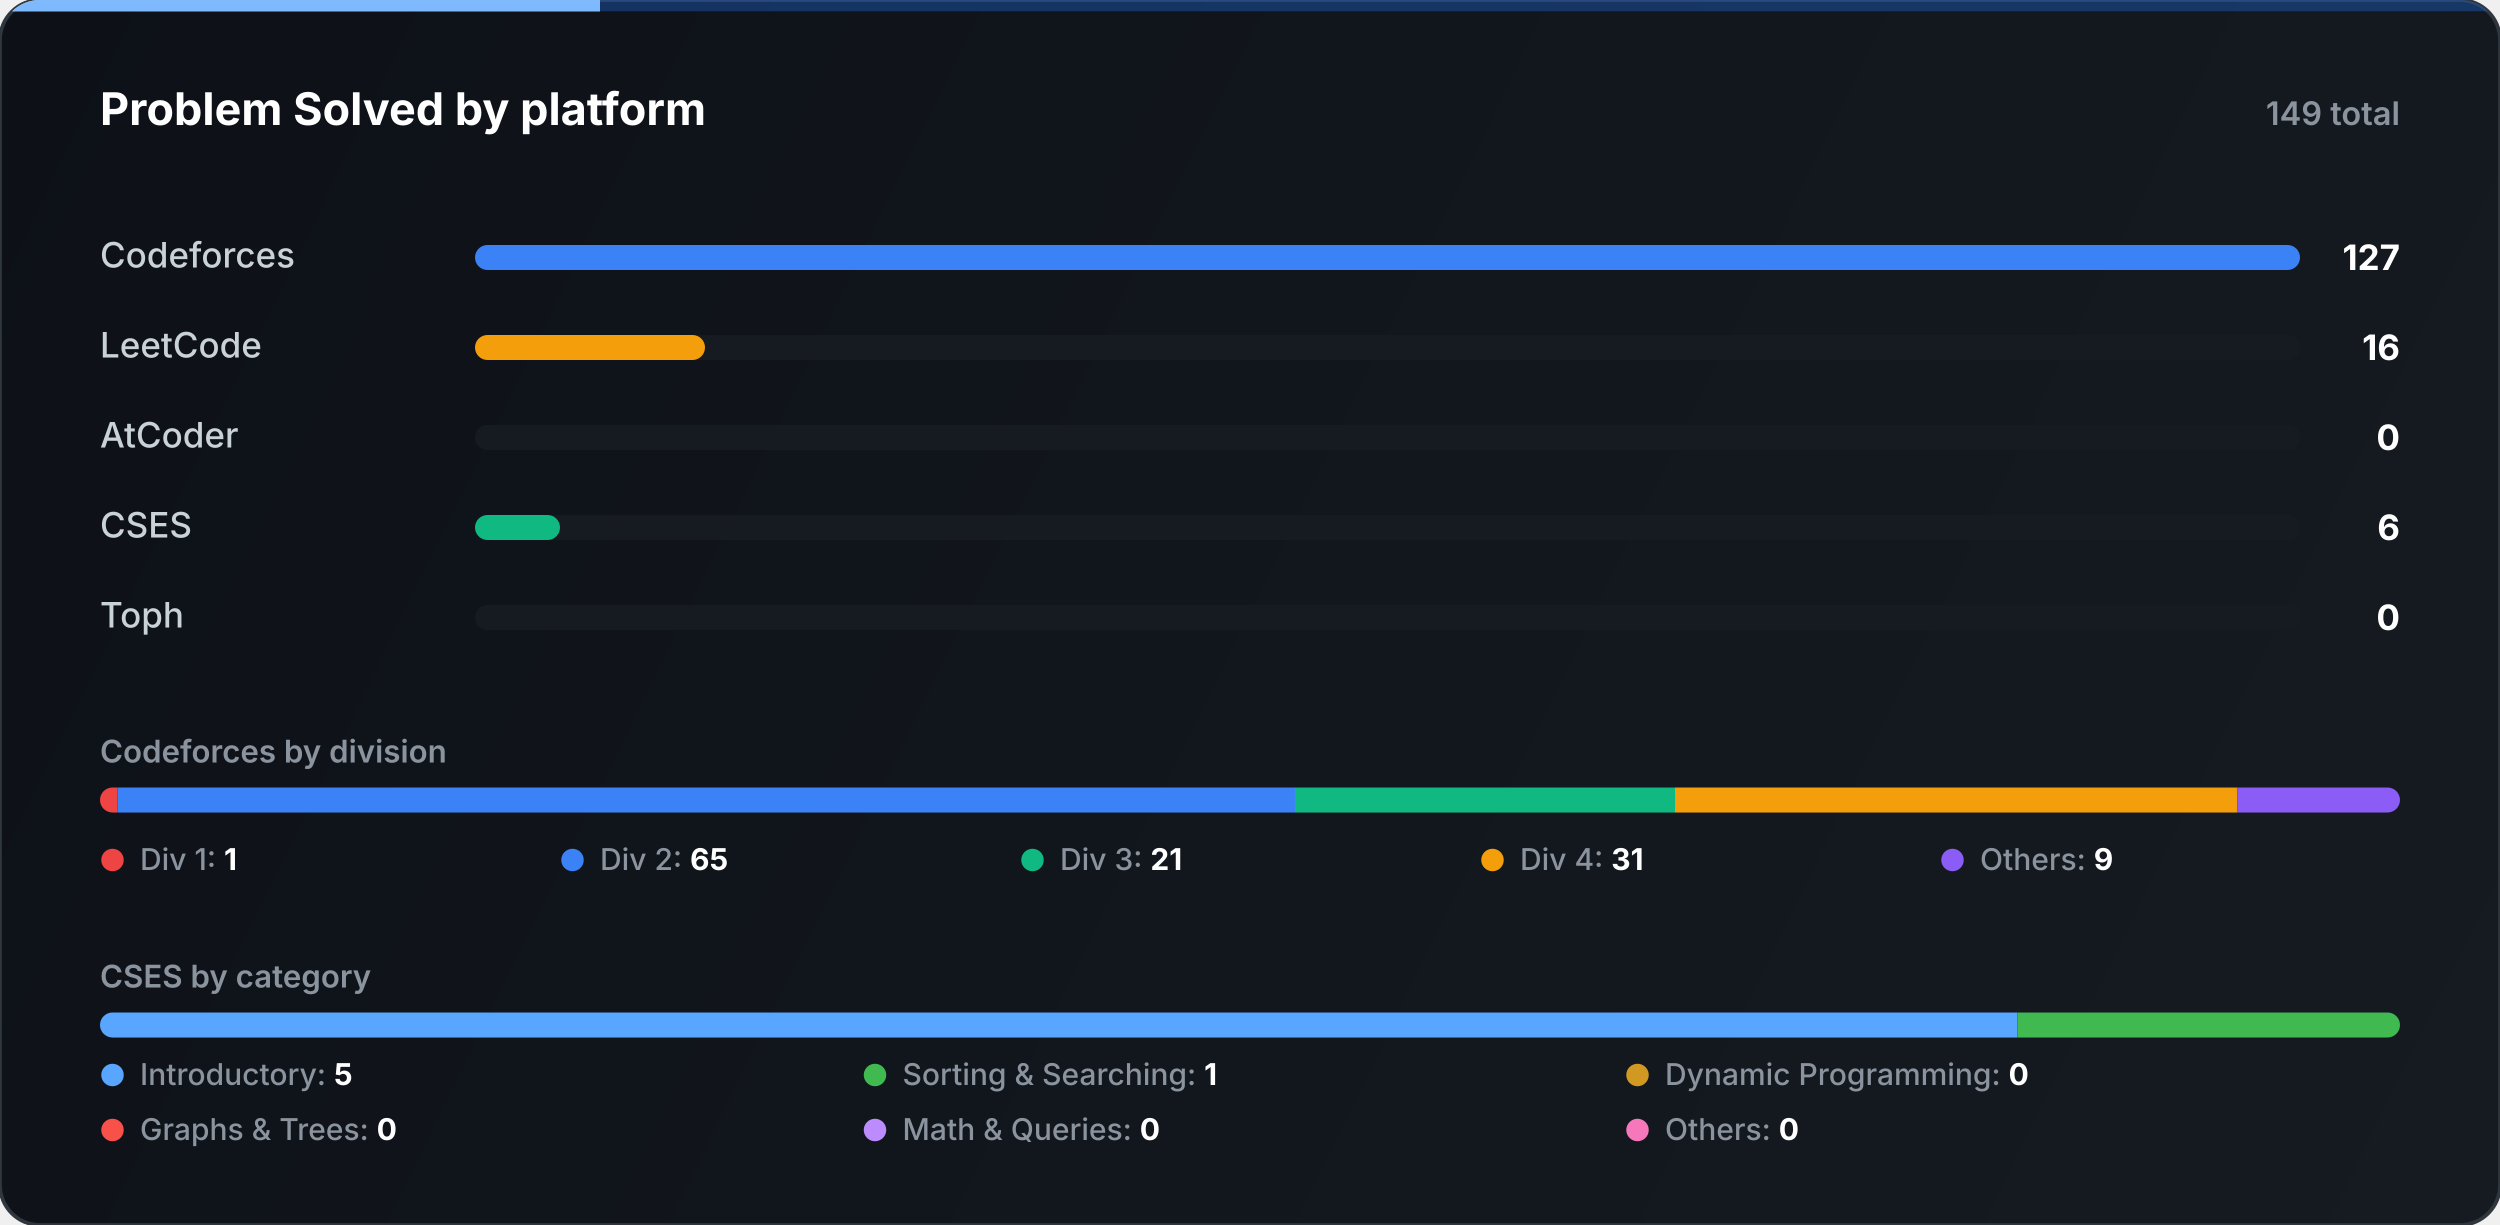
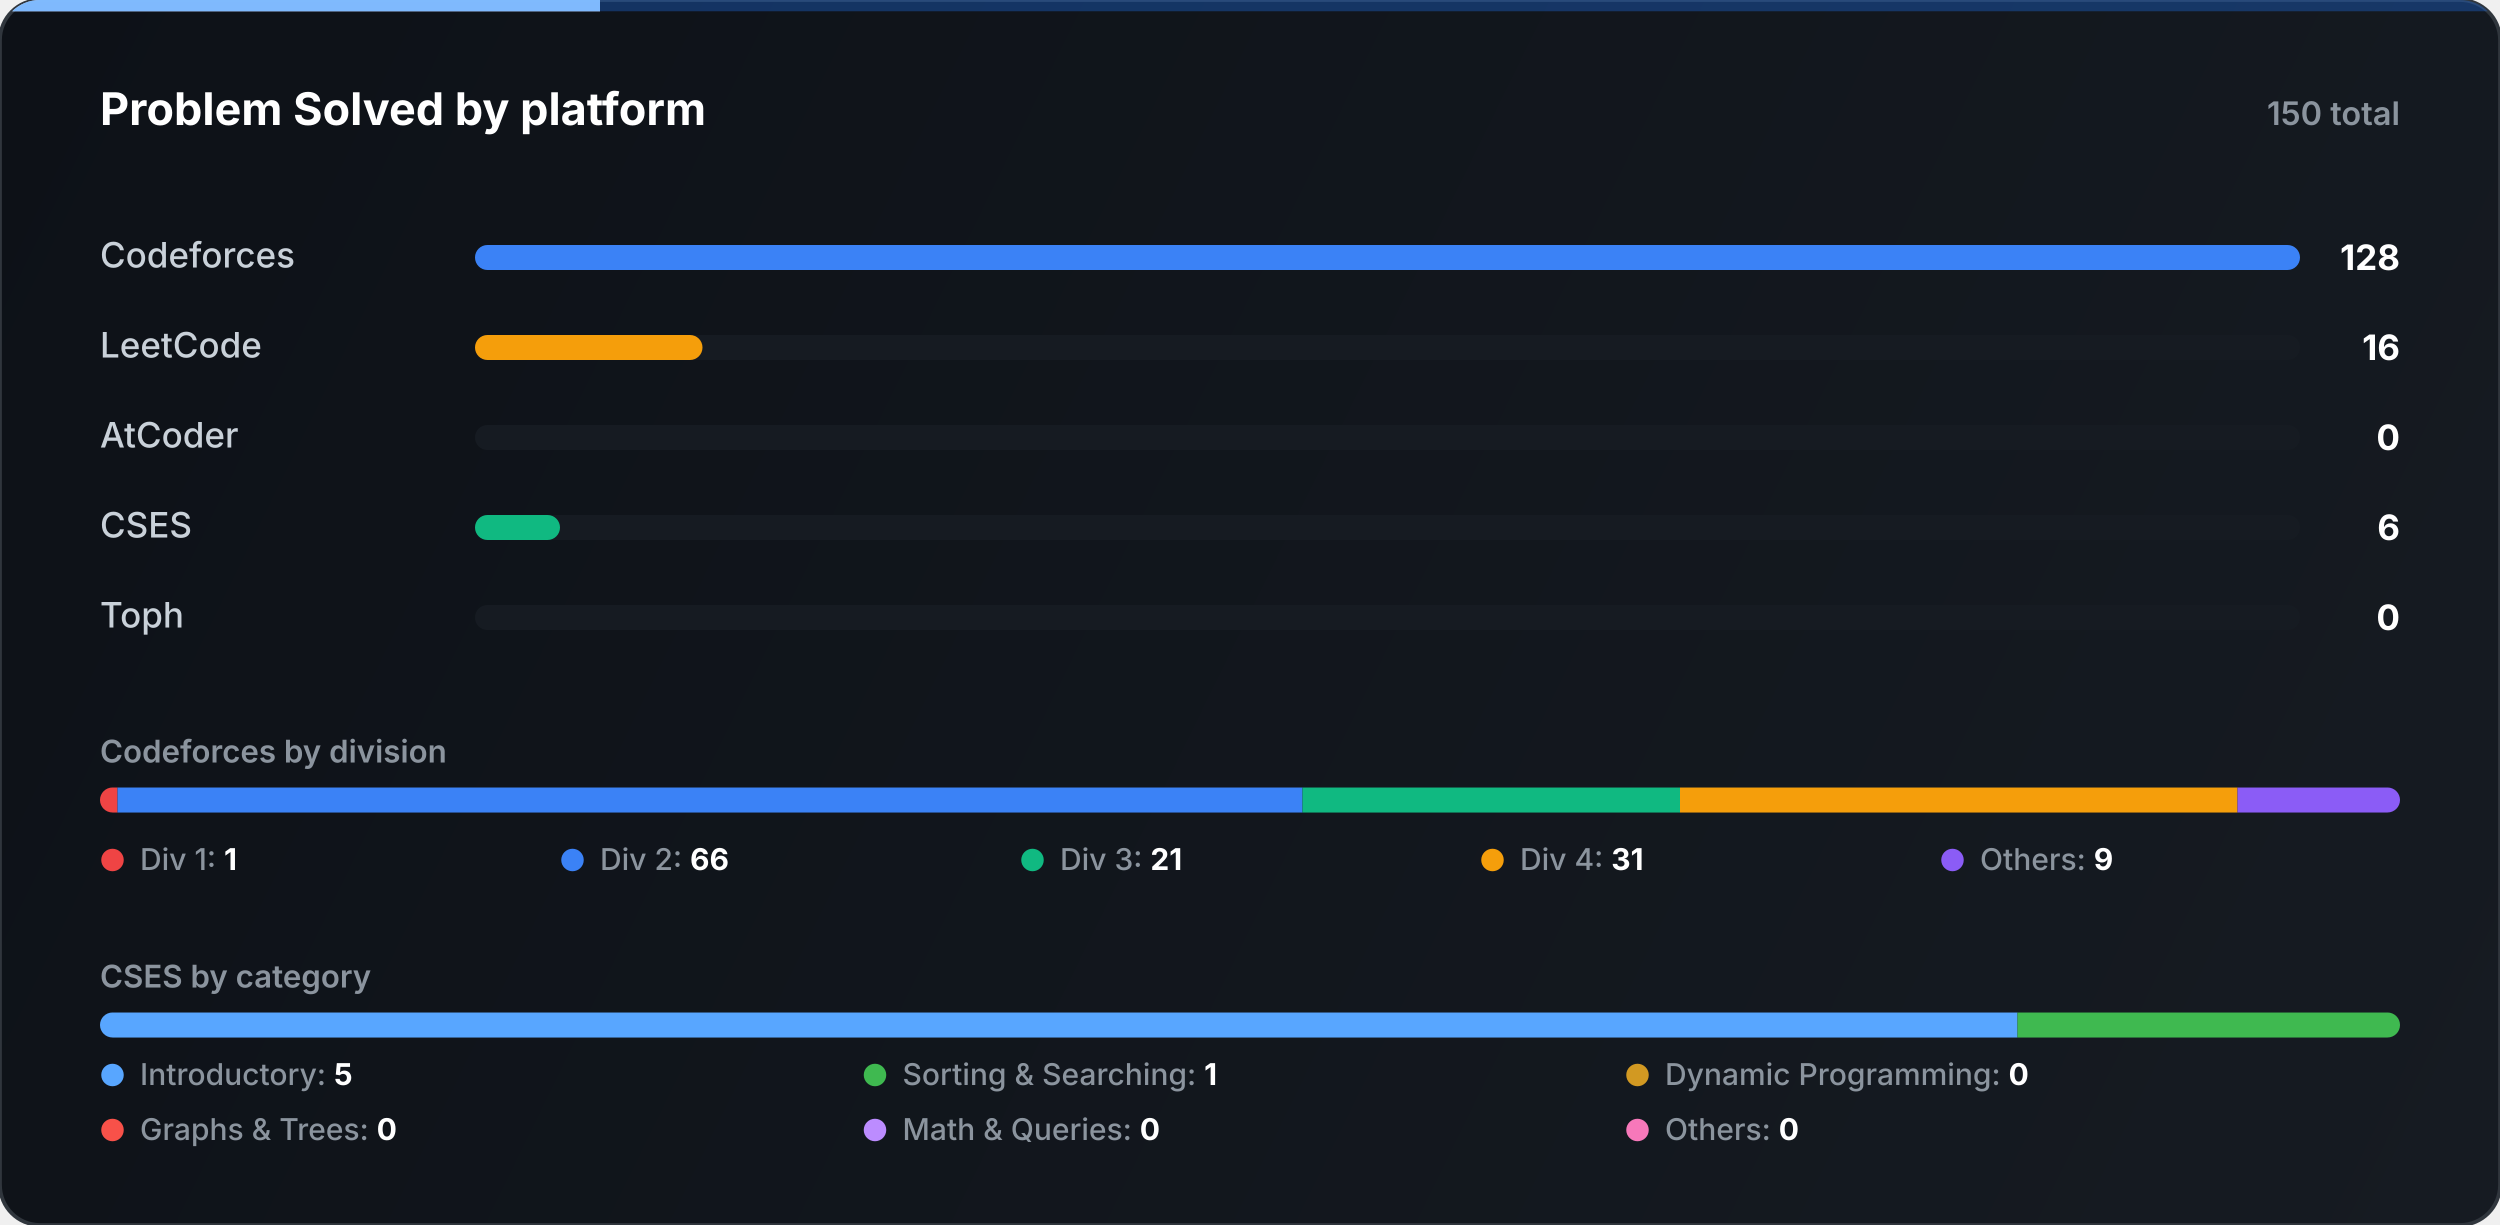
<svg xmlns="http://www.w3.org/2000/svg" width="1000" height="490" viewBox="0 0 1000 490" fill="none">
  <defs>
    <linearGradient id="ov-bg" x1="0" y1="0" x2="1000" y2="490" gradientUnits="userSpaceOnUse">
      <stop offset="0%" stop-color="#0d1117" />
      <stop offset="100%" stop-color="#161b22" />
    </linearGradient>
    <linearGradient id="ov-laser" x1="0%" y1="0%" x2="100%" y2="0%">
      <stop offset="0%" stop-color="#1f6feb" stop-opacity="0" />
      <stop offset="50%" stop-color="#58a6ff" stop-opacity="1" />
      <stop offset="100%" stop-color="#3fb950" stop-opacity="0" />
      <animate attributeName="x1" values="-100%; 100%" dur="4s" repeatCount="indefinite" />
      <animate attributeName="x2" values="0%; 200%" dur="4s" repeatCount="indefinite" />
    </linearGradient>
    <clipPath id="ov-card-clip">
      <rect width="1000" height="490" rx="16" />
    </clipPath>
    <clipPath id="cf-bar-clip">
      <rect x="0" y="0" width="920" height="10" rx="5" />
    </clipPath>
    <clipPath id="cses-bar-clip">
      <rect x="0" y="0" width="920" height="10" rx="5" />
    </clipPath>
  </defs>
  <rect width="1000" height="490" rx="16" fill="url(#ov-bg)" stroke="#30363d" stroke-width="1.5" />
  <g clip-path="url(#ov-card-clip)">
    <rect x="0" y="0" width="1000" height="4.5" fill="#1f6feb" fill-opacity="0.35" />
    <rect y="0" width="240" height="4.5" fill="#ffffff" fill-opacity="0.95">
      <animate attributeName="x" values="-240; 1000; -240" dur="3.2s" repeatCount="indefinite" />
    </rect>
    <rect y="0" width="240" height="4.5" fill="#58a6ff" fill-opacity="0.75">
      <animate attributeName="x" values="-240; 1000; -240" dur="3.2s" repeatCount="indefinite" />
    </rect>
  </g>
  <g transform="translate(40, 50)">
    <text x="0" y="0" font-family="-apple-system, BlinkMacSystemFont, Segoe UI, Inter, Helvetica, Arial, sans-serif" font-size="18" font-weight="700" fill="#ffffff">Problem Solved by platform</text>
-     <text x="920" y="0" text-anchor="end" font-family="-apple-system, BlinkMacSystemFont, Segoe UI, Inter, Helvetica, Arial, sans-serif" font-size="13" font-weight="600" fill="#8b949e">149 total</text>
+     <text x="920" y="0" text-anchor="end" font-family="-apple-system, BlinkMacSystemFont, Segoe UI, Inter, Helvetica, Arial, sans-serif" font-size="13" font-weight="600" fill="#8b949e">150 total</text>
  </g>
  <g transform="translate(40, 98)">
    <text x="0" y="9" font-family="-apple-system, BlinkMacSystemFont, Segoe UI, Inter, Helvetica, Arial, sans-serif" font-size="14" font-weight="500" fill="#c9d1d9">Codeforces</text>
    <rect x="150" y="0" width="730" height="10" rx="5" fill="#161b22" />
    <rect x="150" y="0" width="730" height="10" rx="5" fill="#3b82f6">
      <animate attributeName="width" from="0" to="730" dur="1.2s" fill="freeze" calcMode="spline" keySplines="0.25 0.1 0.25 1" />
    </rect>
-     <text x="920" y="10" text-anchor="end" font-family="-apple-system, BlinkMacSystemFont, Segoe UI, Inter, Helvetica, Arial, sans-serif" font-size="14" font-weight="700" fill="#ffffff">127</text>
+     <text x="920" y="10" text-anchor="end" font-family="-apple-system, BlinkMacSystemFont, Segoe UI, Inter, Helvetica, Arial, sans-serif" font-size="14" font-weight="700" fill="#ffffff">128</text>
  </g>
  <g transform="translate(40, 134)">
    <text x="0" y="9" font-family="-apple-system, BlinkMacSystemFont, Segoe UI, Inter, Helvetica, Arial, sans-serif" font-size="14" font-weight="500" fill="#c9d1d9">LeetCode</text>
    <rect x="150" y="0" width="730" height="10" rx="5" fill="#161b22" />
-     <rect x="150" y="0" width="92" height="10" rx="5" fill="#f59e0b">
-       <animate attributeName="width" from="0" to="92" dur="1.2s" fill="freeze" calcMode="spline" keySplines="0.25 0.1 0.25 1" />
+     <rect x="150" y="0" width="91" height="10" rx="5" fill="#f59e0b">
+       <animate attributeName="width" from="0" to="91" dur="1.2s" fill="freeze" calcMode="spline" keySplines="0.25 0.1 0.25 1" />
    </rect>
    <text x="920" y="10" text-anchor="end" font-family="-apple-system, BlinkMacSystemFont, Segoe UI, Inter, Helvetica, Arial, sans-serif" font-size="14" font-weight="700" fill="#ffffff">16</text>
  </g>
  <g transform="translate(40, 170)">
    <text x="0" y="9" font-family="-apple-system, BlinkMacSystemFont, Segoe UI, Inter, Helvetica, Arial, sans-serif" font-size="14" font-weight="500" fill="#c9d1d9">AtCoder</text>
    <rect x="150" y="0" width="730" height="10" rx="5" fill="#161b22" />
    <text x="920" y="10" text-anchor="end" font-family="-apple-system, BlinkMacSystemFont, Segoe UI, Inter, Helvetica, Arial, sans-serif" font-size="14" font-weight="700" fill="#ffffff">0</text>
  </g>
  <g transform="translate(40, 206)">
    <text x="0" y="9" font-family="-apple-system, BlinkMacSystemFont, Segoe UI, Inter, Helvetica, Arial, sans-serif" font-size="14" font-weight="500" fill="#c9d1d9">CSES</text>
    <rect x="150" y="0" width="730" height="10" rx="5" fill="#161b22" />
    <rect x="150" y="0" width="34" height="10" rx="5" fill="#10b981">
      <animate attributeName="width" from="0" to="34" dur="1.2s" fill="freeze" calcMode="spline" keySplines="0.25 0.1 0.25 1" />
    </rect>
    <text x="920" y="10" text-anchor="end" font-family="-apple-system, BlinkMacSystemFont, Segoe UI, Inter, Helvetica, Arial, sans-serif" font-size="14" font-weight="700" fill="#ffffff">6</text>
  </g>
  <g transform="translate(40, 242)">
    <text x="0" y="9" font-family="-apple-system, BlinkMacSystemFont, Segoe UI, Inter, Helvetica, Arial, sans-serif" font-size="14" font-weight="500" fill="#c9d1d9">Toph</text>
    <rect x="150" y="0" width="730" height="10" rx="5" fill="#161b22" />
    <text x="920" y="10" text-anchor="end" font-family="-apple-system, BlinkMacSystemFont, Segoe UI, Inter, Helvetica, Arial, sans-serif" font-size="14" font-weight="700" fill="#ffffff">0</text>
  </g>
  <g transform="translate(40, 305)">
    <text x="0" y="0" font-family="-apple-system, BlinkMacSystemFont, Segoe UI, Inter, Helvetica, Arial, sans-serif" font-size="12.5" font-weight="600" fill="#8b949e">Codeforces by division</text>
    <g transform="translate(0, 10)">
      <rect width="920" height="10" rx="5" fill="#161b22" />
      <g clip-path="url(#cf-bar-clip)">
        <rect x="0" y="0" width="7" height="10" fill="#ef4444" />
-         <rect x="7" y="0" width="471" height="10" fill="#3b82f6" />
-         <rect x="478" y="0" width="152" height="10" fill="#10b981" />
-         <rect x="630" y="0" width="225" height="10" fill="#f59e0b" />
+         <rect x="7" y="0" width="474" height="10" fill="#3b82f6" />
+         <rect x="481" y="0" width="151" height="10" fill="#10b981" />
+         <rect x="632" y="0" width="223" height="10" fill="#f59e0b" />
        <rect x="855" y="0" width="65" height="10" fill="#8b5cf6" />
      </g>
    </g>
    <g transform="translate(0, 34)">
      <g transform="translate(0, 0)">
        <circle cx="5" cy="5" r="4.5" fill="#ef4444" />
        <text x="16" y="9" font-family="-apple-system, BlinkMacSystemFont, Segoe UI, Inter, Helvetica, Arial, sans-serif" font-size="12" font-weight="500" fill="#8b949e">Div 1: <tspan font-weight="700" fill="#ffffff">1</tspan>
        </text>
      </g>
      <g transform="translate(184, 0)">
        <circle cx="5" cy="5" r="4.5" fill="#3b82f6" />
-         <text x="16" y="9" font-family="-apple-system, BlinkMacSystemFont, Segoe UI, Inter, Helvetica, Arial, sans-serif" font-size="12" font-weight="500" fill="#8b949e">Div 2: <tspan font-weight="700" fill="#ffffff">65</tspan>
+         <text x="16" y="9" font-family="-apple-system, BlinkMacSystemFont, Segoe UI, Inter, Helvetica, Arial, sans-serif" font-size="12" font-weight="500" fill="#8b949e">Div 2: <tspan font-weight="700" fill="#ffffff">66</tspan>
        </text>
      </g>
      <g transform="translate(368, 0)">
        <circle cx="5" cy="5" r="4.5" fill="#10b981" />
        <text x="16" y="9" font-family="-apple-system, BlinkMacSystemFont, Segoe UI, Inter, Helvetica, Arial, sans-serif" font-size="12" font-weight="500" fill="#8b949e">Div 3: <tspan font-weight="700" fill="#ffffff">21</tspan>
        </text>
      </g>
      <g transform="translate(552, 0)">
        <circle cx="5" cy="5" r="4.5" fill="#f59e0b" />
        <text x="16" y="9" font-family="-apple-system, BlinkMacSystemFont, Segoe UI, Inter, Helvetica, Arial, sans-serif" font-size="12" font-weight="500" fill="#8b949e">Div 4: <tspan font-weight="700" fill="#ffffff">31</tspan>
        </text>
      </g>
      <g transform="translate(736, 0)">
        <circle cx="5" cy="5" r="4.5" fill="#8b5cf6" />
        <text x="16" y="9" font-family="-apple-system, BlinkMacSystemFont, Segoe UI, Inter, Helvetica, Arial, sans-serif" font-size="12" font-weight="500" fill="#8b949e">Others: <tspan font-weight="700" fill="#ffffff">9</tspan>
        </text>
      </g>
    </g>
  </g>
  <g transform="translate(40, 395)">
    <text x="0" y="0" font-family="-apple-system, BlinkMacSystemFont, Segoe UI, Inter, Helvetica, Arial, sans-serif" font-size="12.5" font-weight="600" fill="#8b949e">CSES by category</text>
    <g transform="translate(0, 10)">
      <rect width="920" height="10" rx="5" fill="#161b22" />
      <g clip-path="url(#cses-bar-clip)">
        <rect x="0" y="0" width="767" height="10" fill="#58a6ff" />
        <rect x="767" y="0" width="153" height="10" fill="#3fb950" />
      </g>
    </g>
    <g transform="translate(0, 30)">
      <g transform="translate(0, 0)">
        <circle cx="5" cy="5" r="4.5" fill="#58a6ff" />
        <text x="16" y="9" font-family="-apple-system, BlinkMacSystemFont, Segoe UI, Inter, Helvetica, Arial, sans-serif" font-size="12" font-weight="500" fill="#8b949e">Introductory: <tspan font-weight="700" fill="#ffffff">5</tspan>
        </text>
      </g>
      <g transform="translate(305, 0)">
        <circle cx="5" cy="5" r="4.5" fill="#3fb950" />
        <text x="16" y="9" font-family="-apple-system, BlinkMacSystemFont, Segoe UI, Inter, Helvetica, Arial, sans-serif" font-size="12" font-weight="500" fill="#8b949e">Sorting &amp; Searching: <tspan font-weight="700" fill="#ffffff">1</tspan>
        </text>
      </g>
      <g transform="translate(610, 0)">
        <circle cx="5" cy="5" r="4.5" fill="#d29922" />
        <text x="16" y="9" font-family="-apple-system, BlinkMacSystemFont, Segoe UI, Inter, Helvetica, Arial, sans-serif" font-size="12" font-weight="500" fill="#8b949e">Dynamic Programming: <tspan font-weight="700" fill="#ffffff">0</tspan>
        </text>
      </g>
      <g transform="translate(0, 22)">
        <circle cx="5" cy="5" r="4.5" fill="#f85149" />
        <text x="16" y="9" font-family="-apple-system, BlinkMacSystemFont, Segoe UI, Inter, Helvetica, Arial, sans-serif" font-size="12" font-weight="500" fill="#8b949e">Graphs &amp; Trees: <tspan font-weight="700" fill="#ffffff">0</tspan>
        </text>
      </g>
      <g transform="translate(305, 22)">
        <circle cx="5" cy="5" r="4.5" fill="#bc8cff" />
        <text x="16" y="9" font-family="-apple-system, BlinkMacSystemFont, Segoe UI, Inter, Helvetica, Arial, sans-serif" font-size="12" font-weight="500" fill="#8b949e">Math &amp; Queries: <tspan font-weight="700" fill="#ffffff">0</tspan>
        </text>
      </g>
      <g transform="translate(610, 22)">
        <circle cx="5" cy="5" r="4.5" fill="#f778ba" />
        <text x="16" y="9" font-family="-apple-system, BlinkMacSystemFont, Segoe UI, Inter, Helvetica, Arial, sans-serif" font-size="12" font-weight="500" fill="#8b949e">Others: <tspan font-weight="700" fill="#ffffff">0</tspan>
        </text>
      </g>
    </g>
  </g>
</svg>
